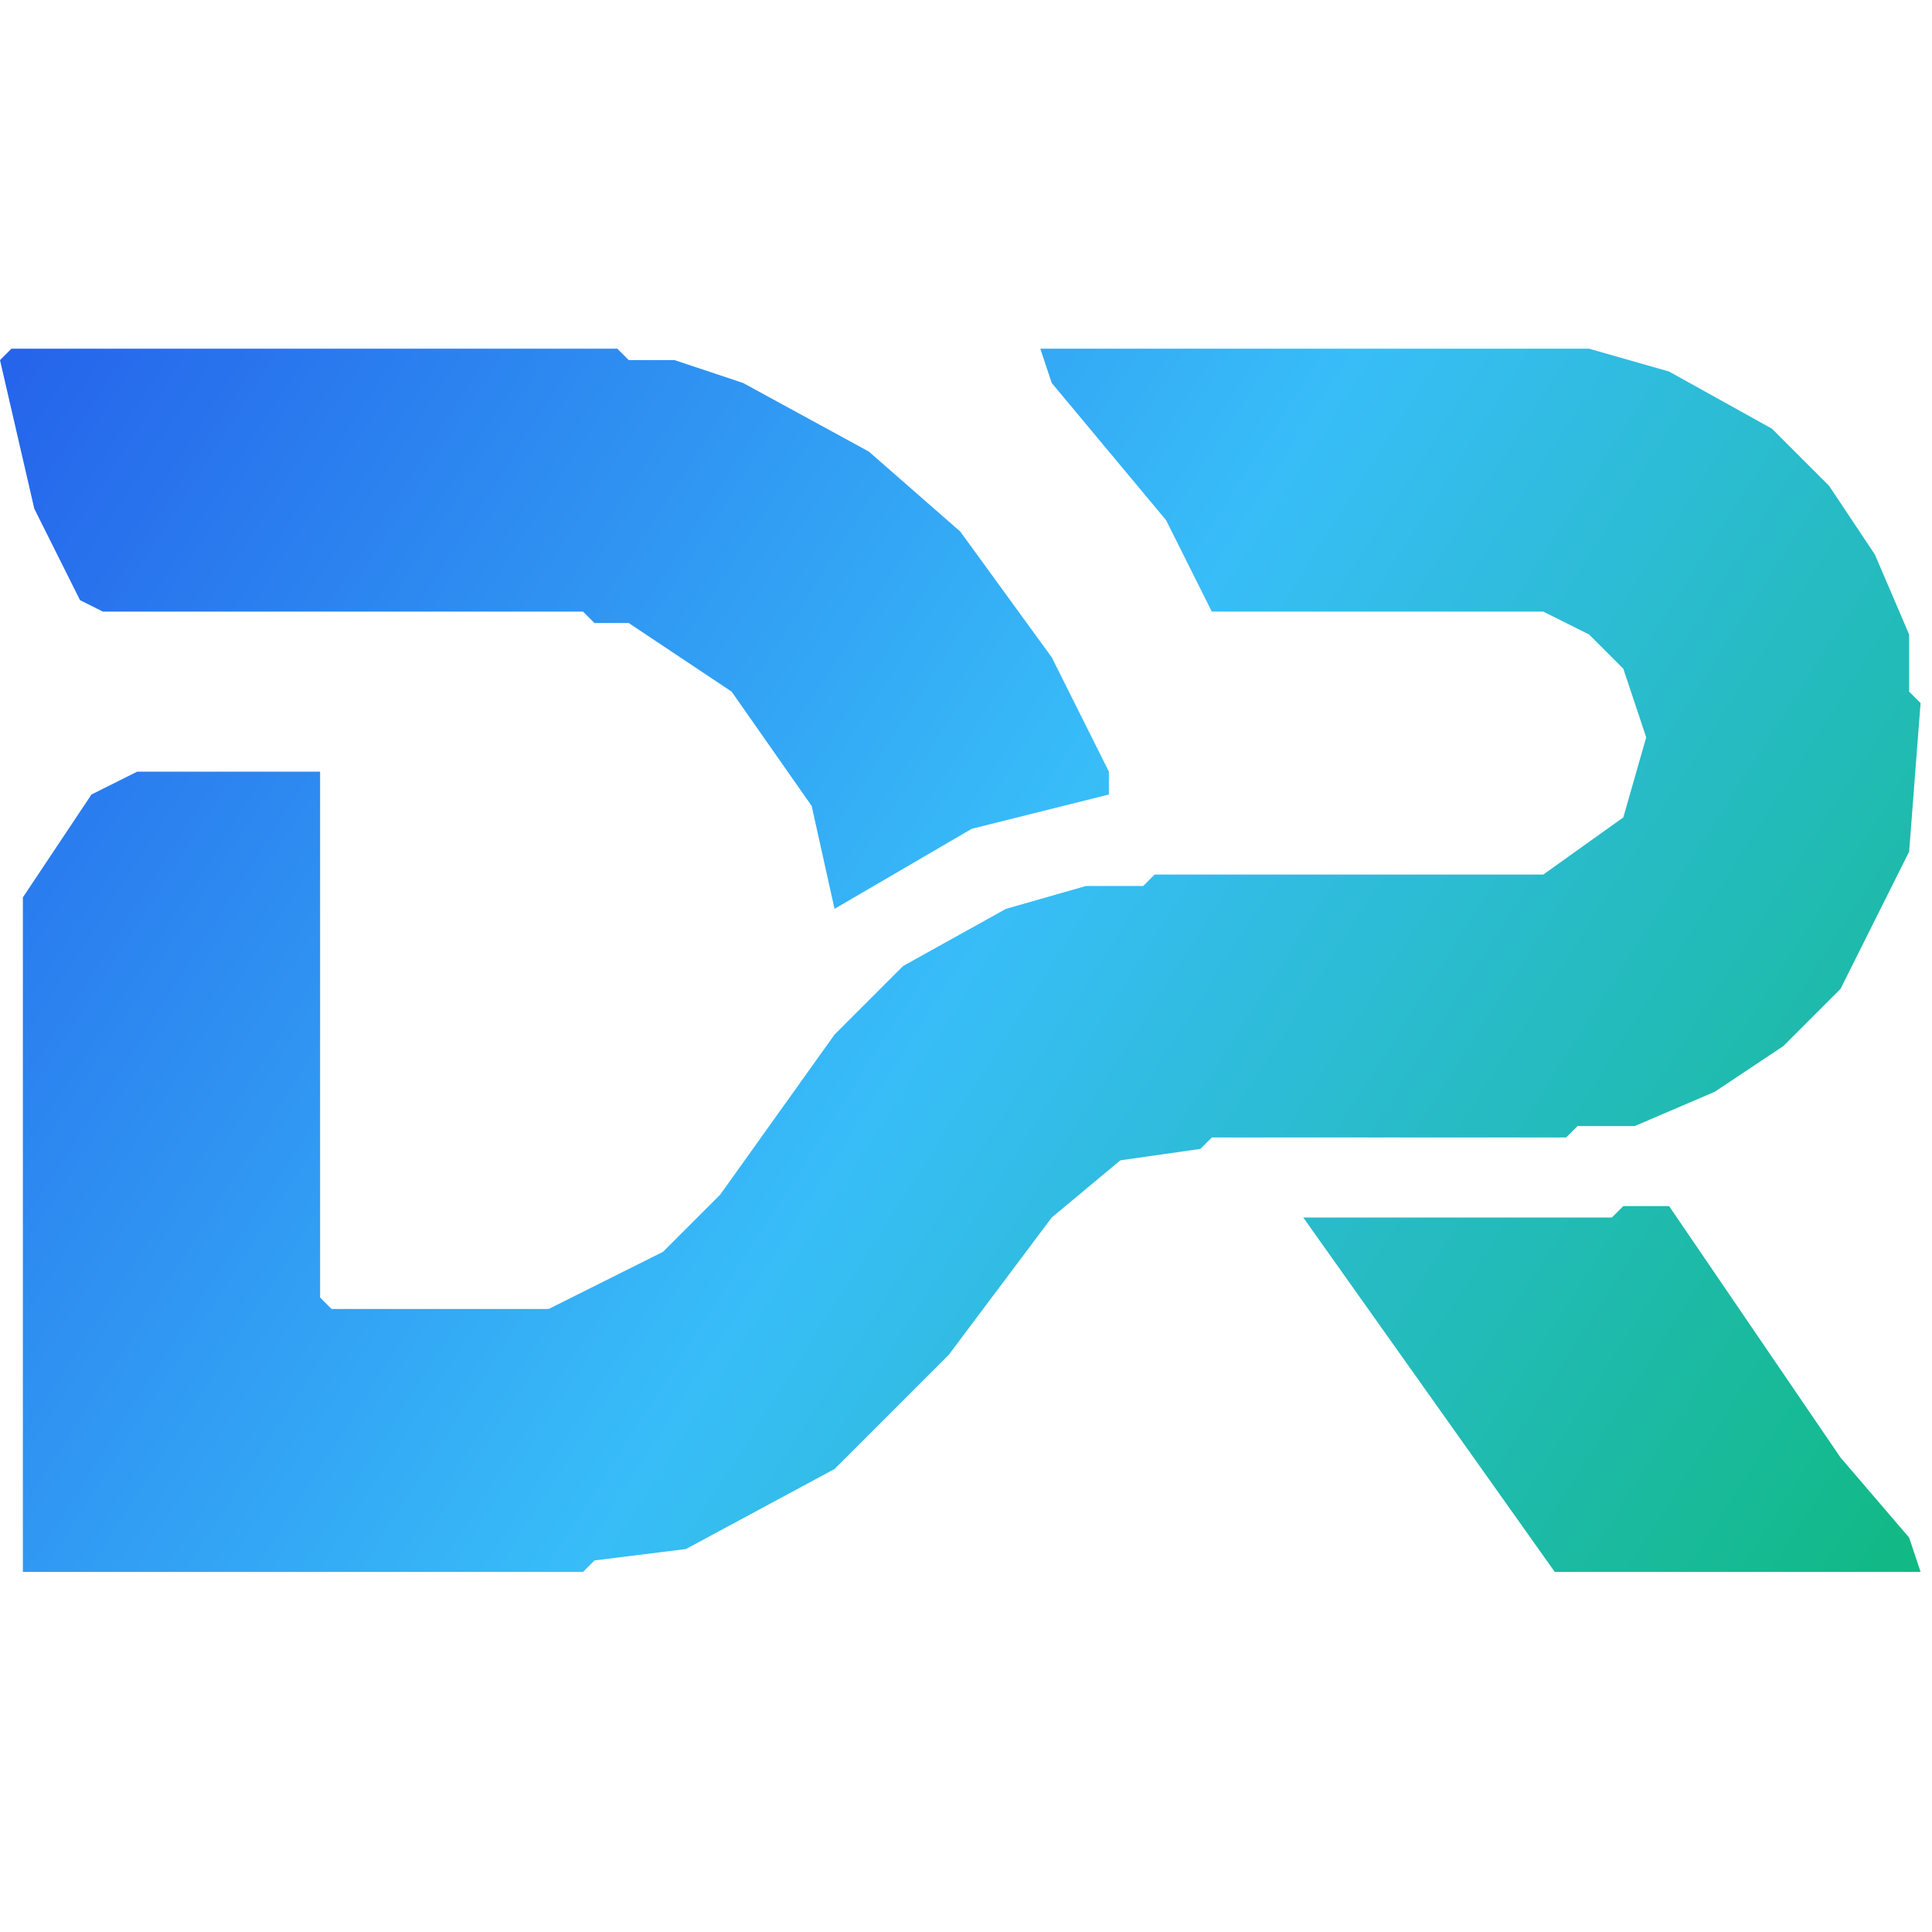
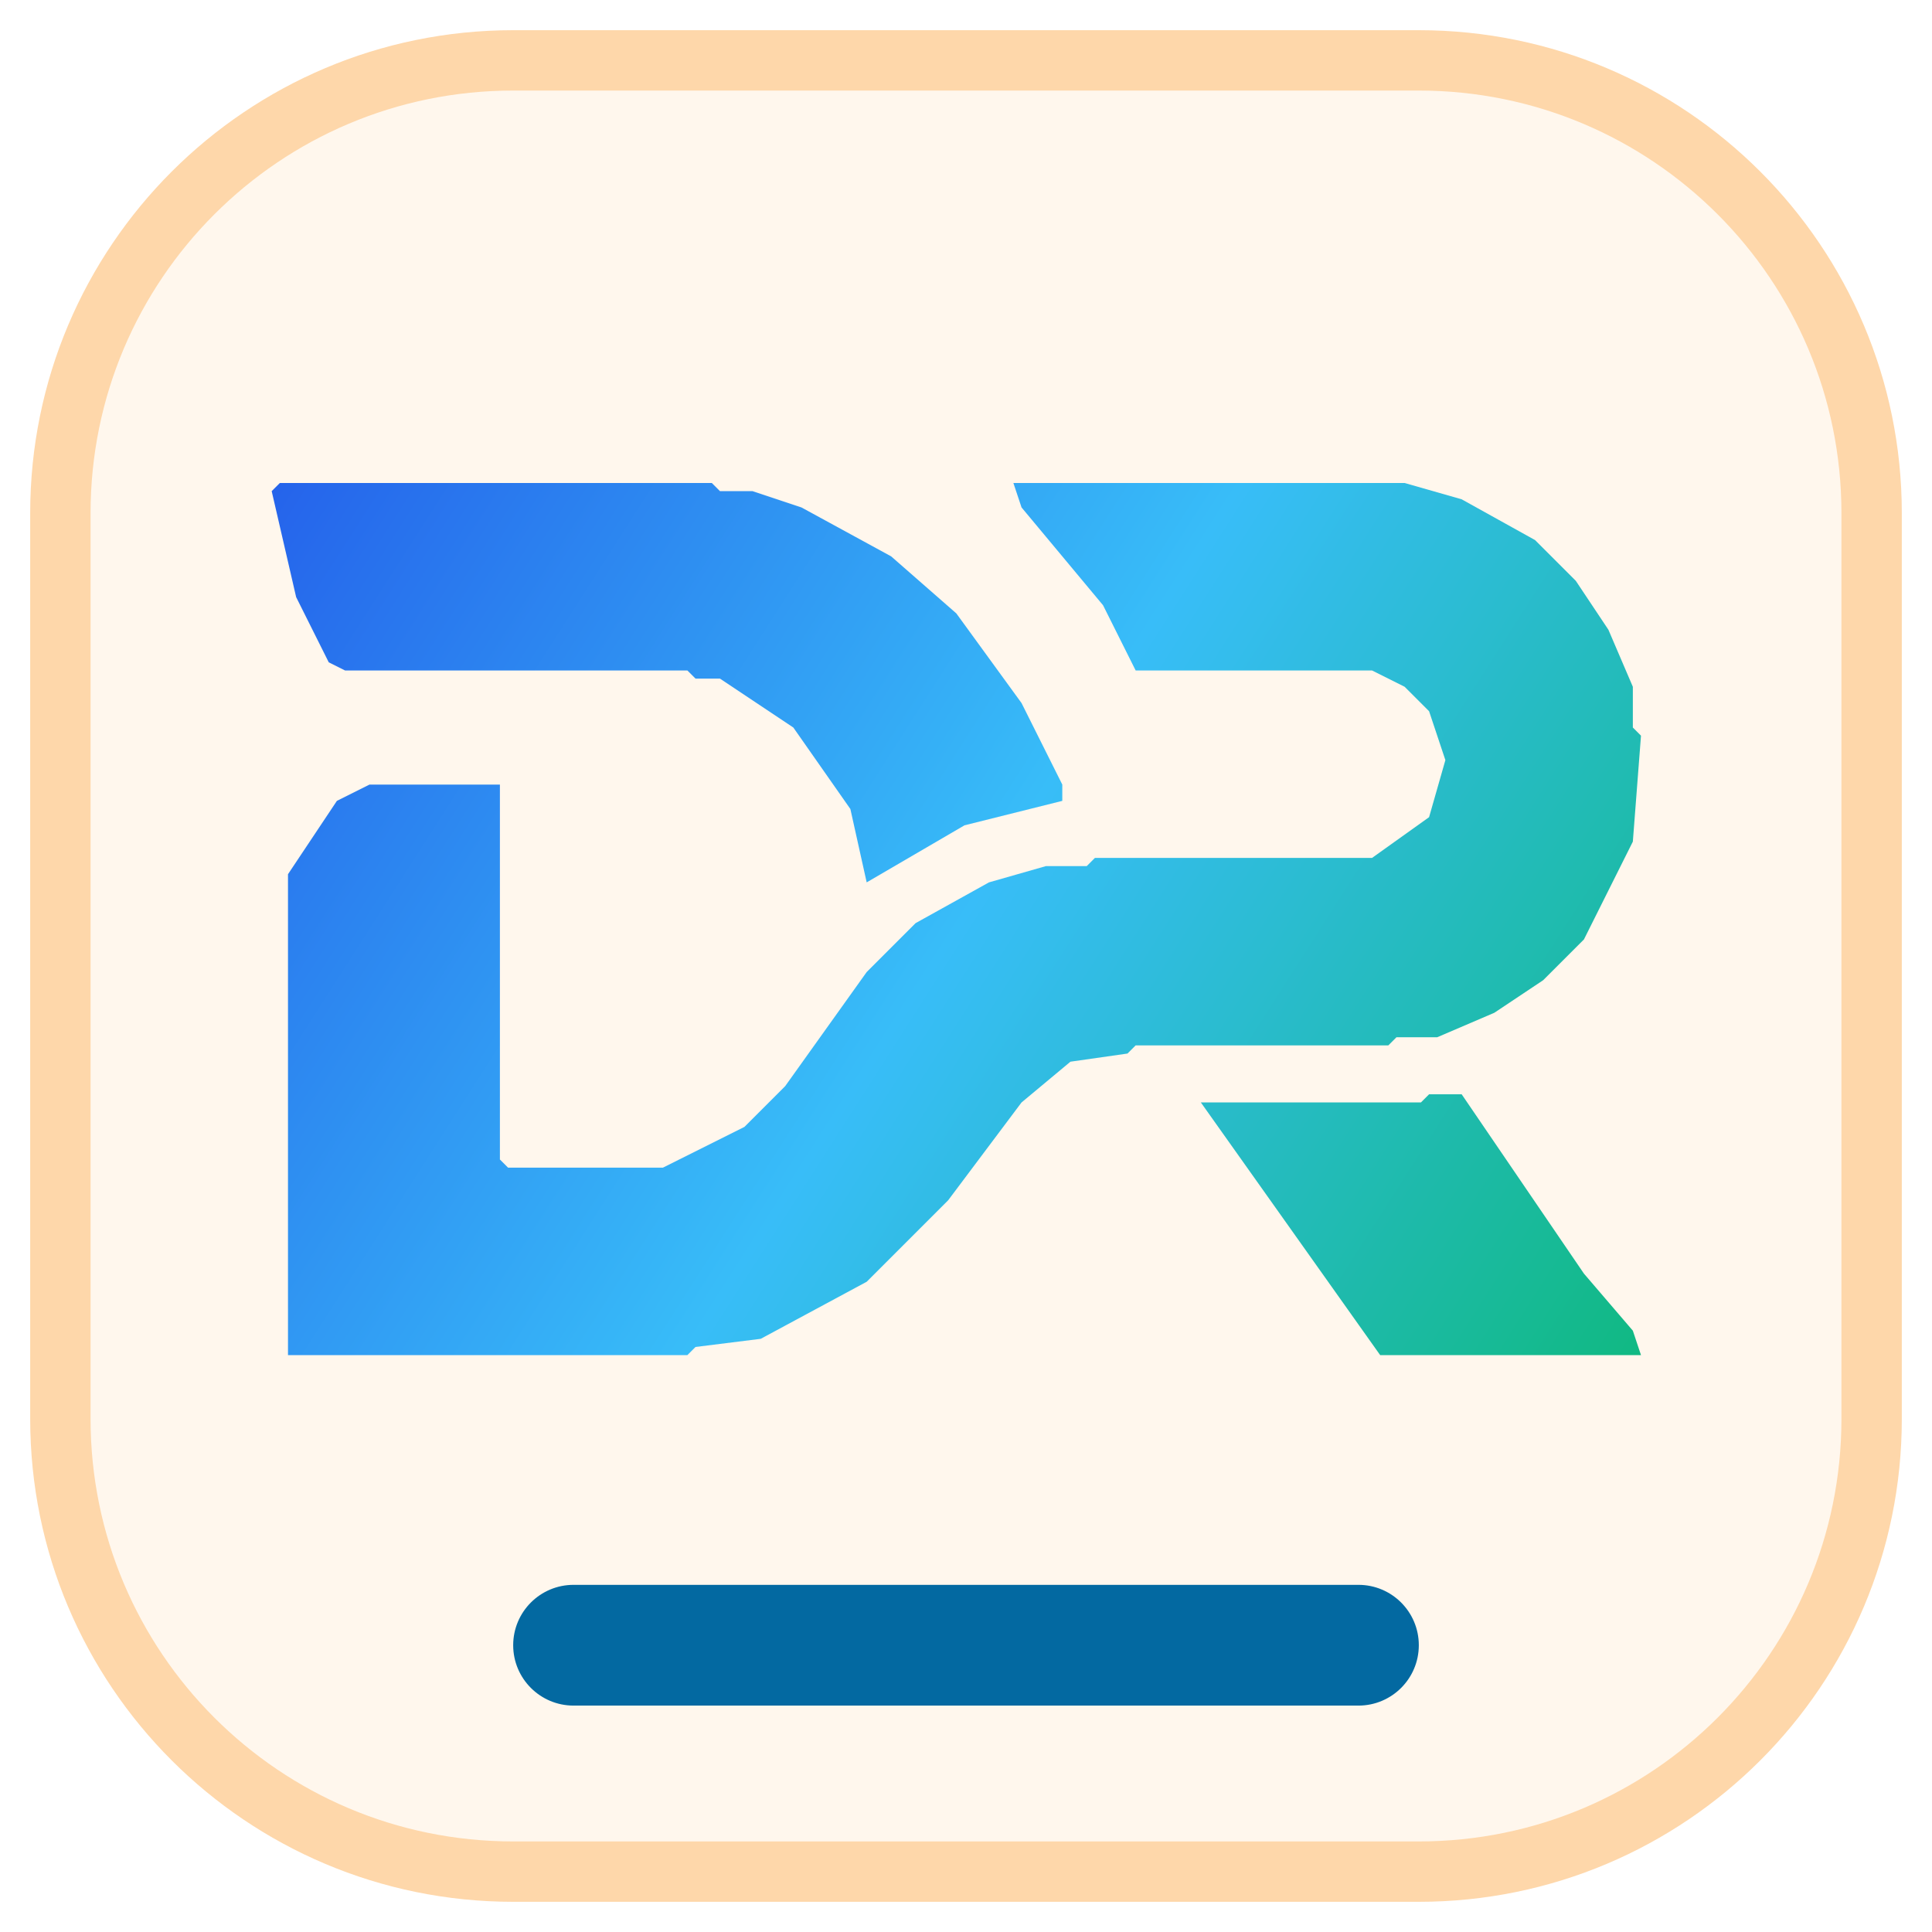
- <svg xmlns="http://www.w3.org/2000/svg" width="64" height="64" viewBox="0 0 169 108" role="img" aria-label="DataRelay Link">
+ <svg xmlns="http://www.w3.org/2000/svg" width="128" height="128" viewBox="0 0 128 128" role="img" aria-label="DataRelay Link">
  <defs>
-     <linearGradient id="datarelay-link-docs-a-favicon" x1="0" y1="0" x2="169" y2="108" gradientUnits="userSpaceOnUse">
+     <linearGradient id="dr-link-favicon" x1="0" y1="0" x2="169" y2="108" gradientUnits="userSpaceOnUse">
      <stop offset="0" stop-color="#2563EB" />
      <stop offset="0.5" stop-color="#38BDF8" />
      <stop offset="1" stop-color="#10B981" />
    </linearGradient>
  </defs>
-   <path d="M114 76 L136 107 L168 107 L167 104 L161 97 L146 75 L142 75 L141 76 Z" fill="url(#datarelay-link-docs-a-favicon)" />
-   <path d="M164 18 L160 12 L155 7 L146 2 L139 0 L91 0 L92 3 L102 15 L106 23 L135 23 L139 25 L142 28 L144 34 L142 41 L135 46 L101 46 L100 47 L95 47 L88 49 L79 54 L73 60 L63 74 L58 79 L48 84 L29 84 L28 83 L28 37 L12 37 L8 39 L2 48 L2 107 L51 107 L52 106 L60 105 L73 98 L83 88 L92 76 L98 71 L105 70 L106 69 L137 69 L138 68 L143 68 L150 65 L156 61 L161 56 L167 44 L168 31 L167 30 L167 25 Z" fill="url(#datarelay-link-docs-a-favicon)" />
-   <path d="M0 1 L3 14 L7 22 L9 23 L51 23 L52 24 L55 24 L64 30 L71 40 L73 49 L85 42 L97 39 L97 37 L92 27 L84 16 L76 9 L65 3 L59 1 L55 1 L54 0 L1 0 Z" fill="url(#datarelay-link-docs-a-favicon)" />
+   <rect x="4" y="4" width="120" height="120" rx="30" fill="#FFF7ED" stroke="#FED7AA" stroke-width="4" />
+   <g transform="translate(18 32) scale(0.54)">
+     <path d="M114 76 L136 107 L168 107 L167 104 L161 97 L146 75 L142 75 L141 76 Z" fill="url(#dr-link-favicon)" />
+     <path d="M164 18 L160 12 L155 7 L146 2 L139 0 L91 0 L92 3 L102 15 L106 23 L135 23 L139 25 L142 28 L144 34 L142 41 L135 46 L101 46 L100 47 L95 47 L88 49 L79 54 L73 60 L63 74 L58 79 L48 84 L29 84 L28 83 L28 37 L12 37 L8 39 L2 48 L2 107 L51 107 L52 106 L60 105 L73 98 L83 88 L92 76 L98 71 L105 70 L106 69 L137 69 L138 68 L143 68 L150 65 L156 61 L161 56 L167 44 L168 31 L167 30 L167 25 Z" fill="url(#dr-link-favicon)" />
+     <path d="M0 1 L3 14 L7 22 L9 23 L51 23 L52 24 L55 24 L64 30 L71 40 L73 49 L85 42 L97 39 L97 37 L92 27 L84 16 L76 9 L65 3 L59 1 L55 1 L54 0 L1 0 Z" fill="url(#dr-link-favicon)" />
+   </g>
+   <rect x="34" y="105" width="60" height="8" rx="4" fill="#0369A1" />
</svg>
